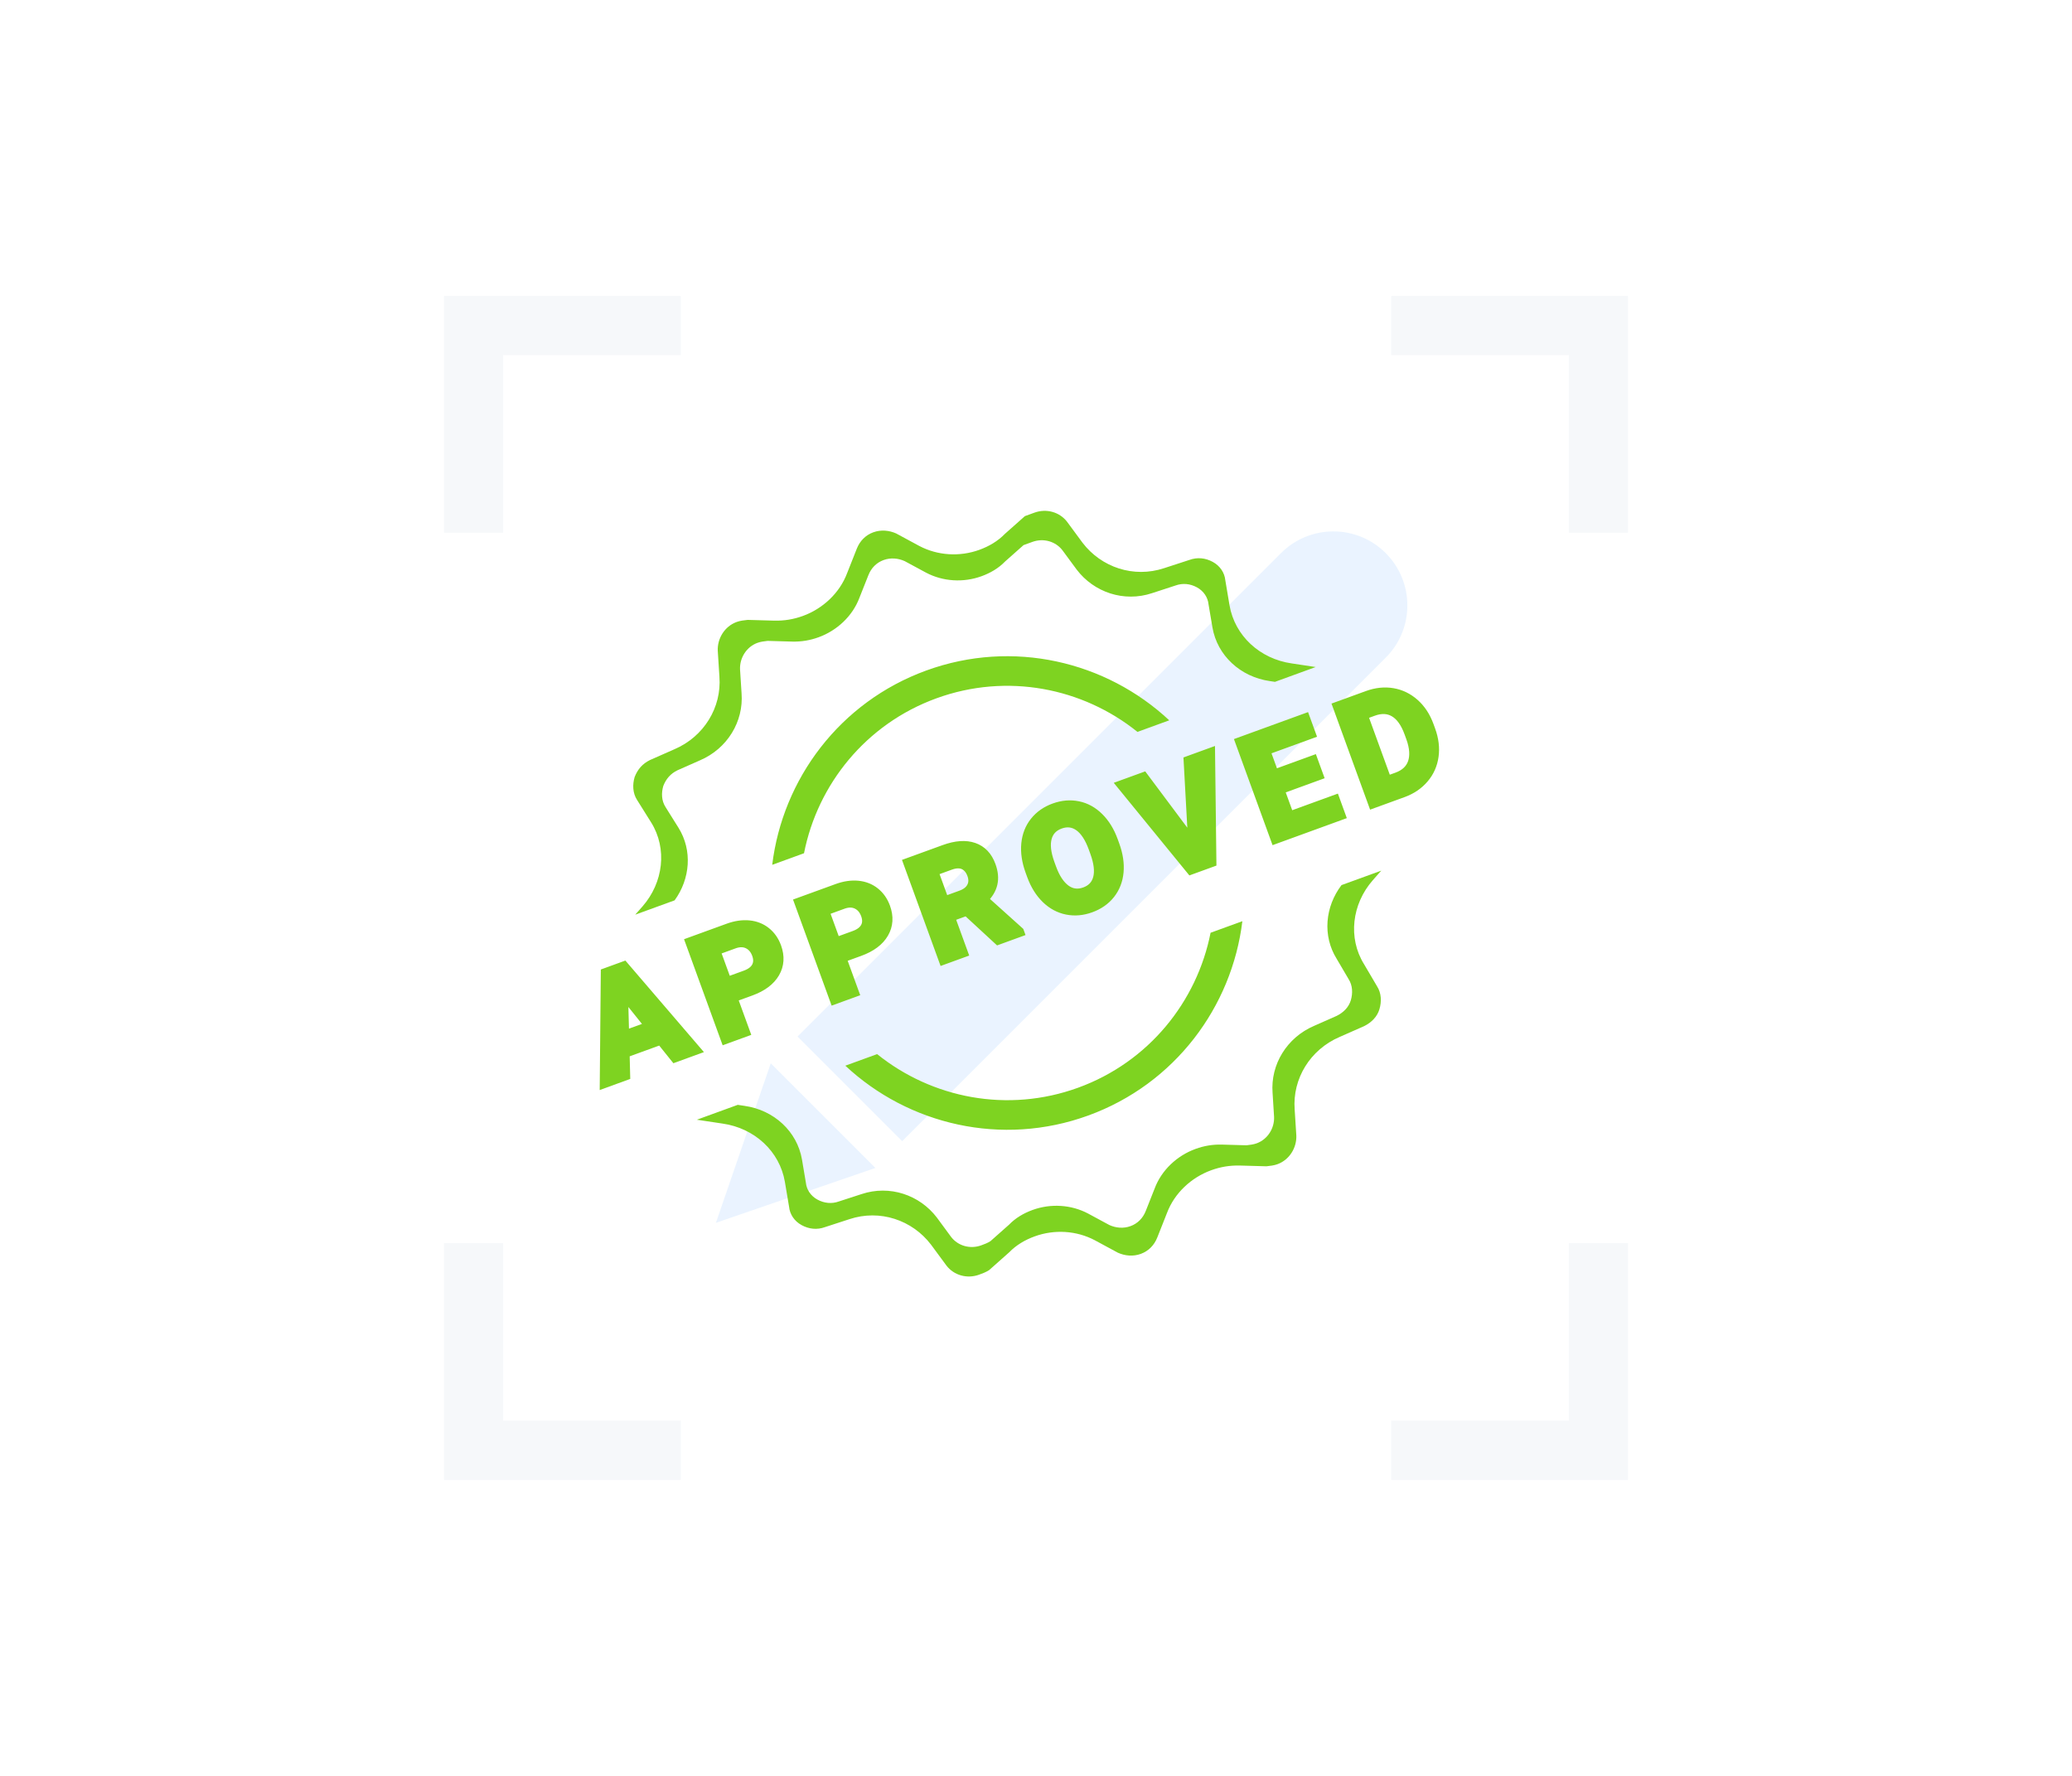
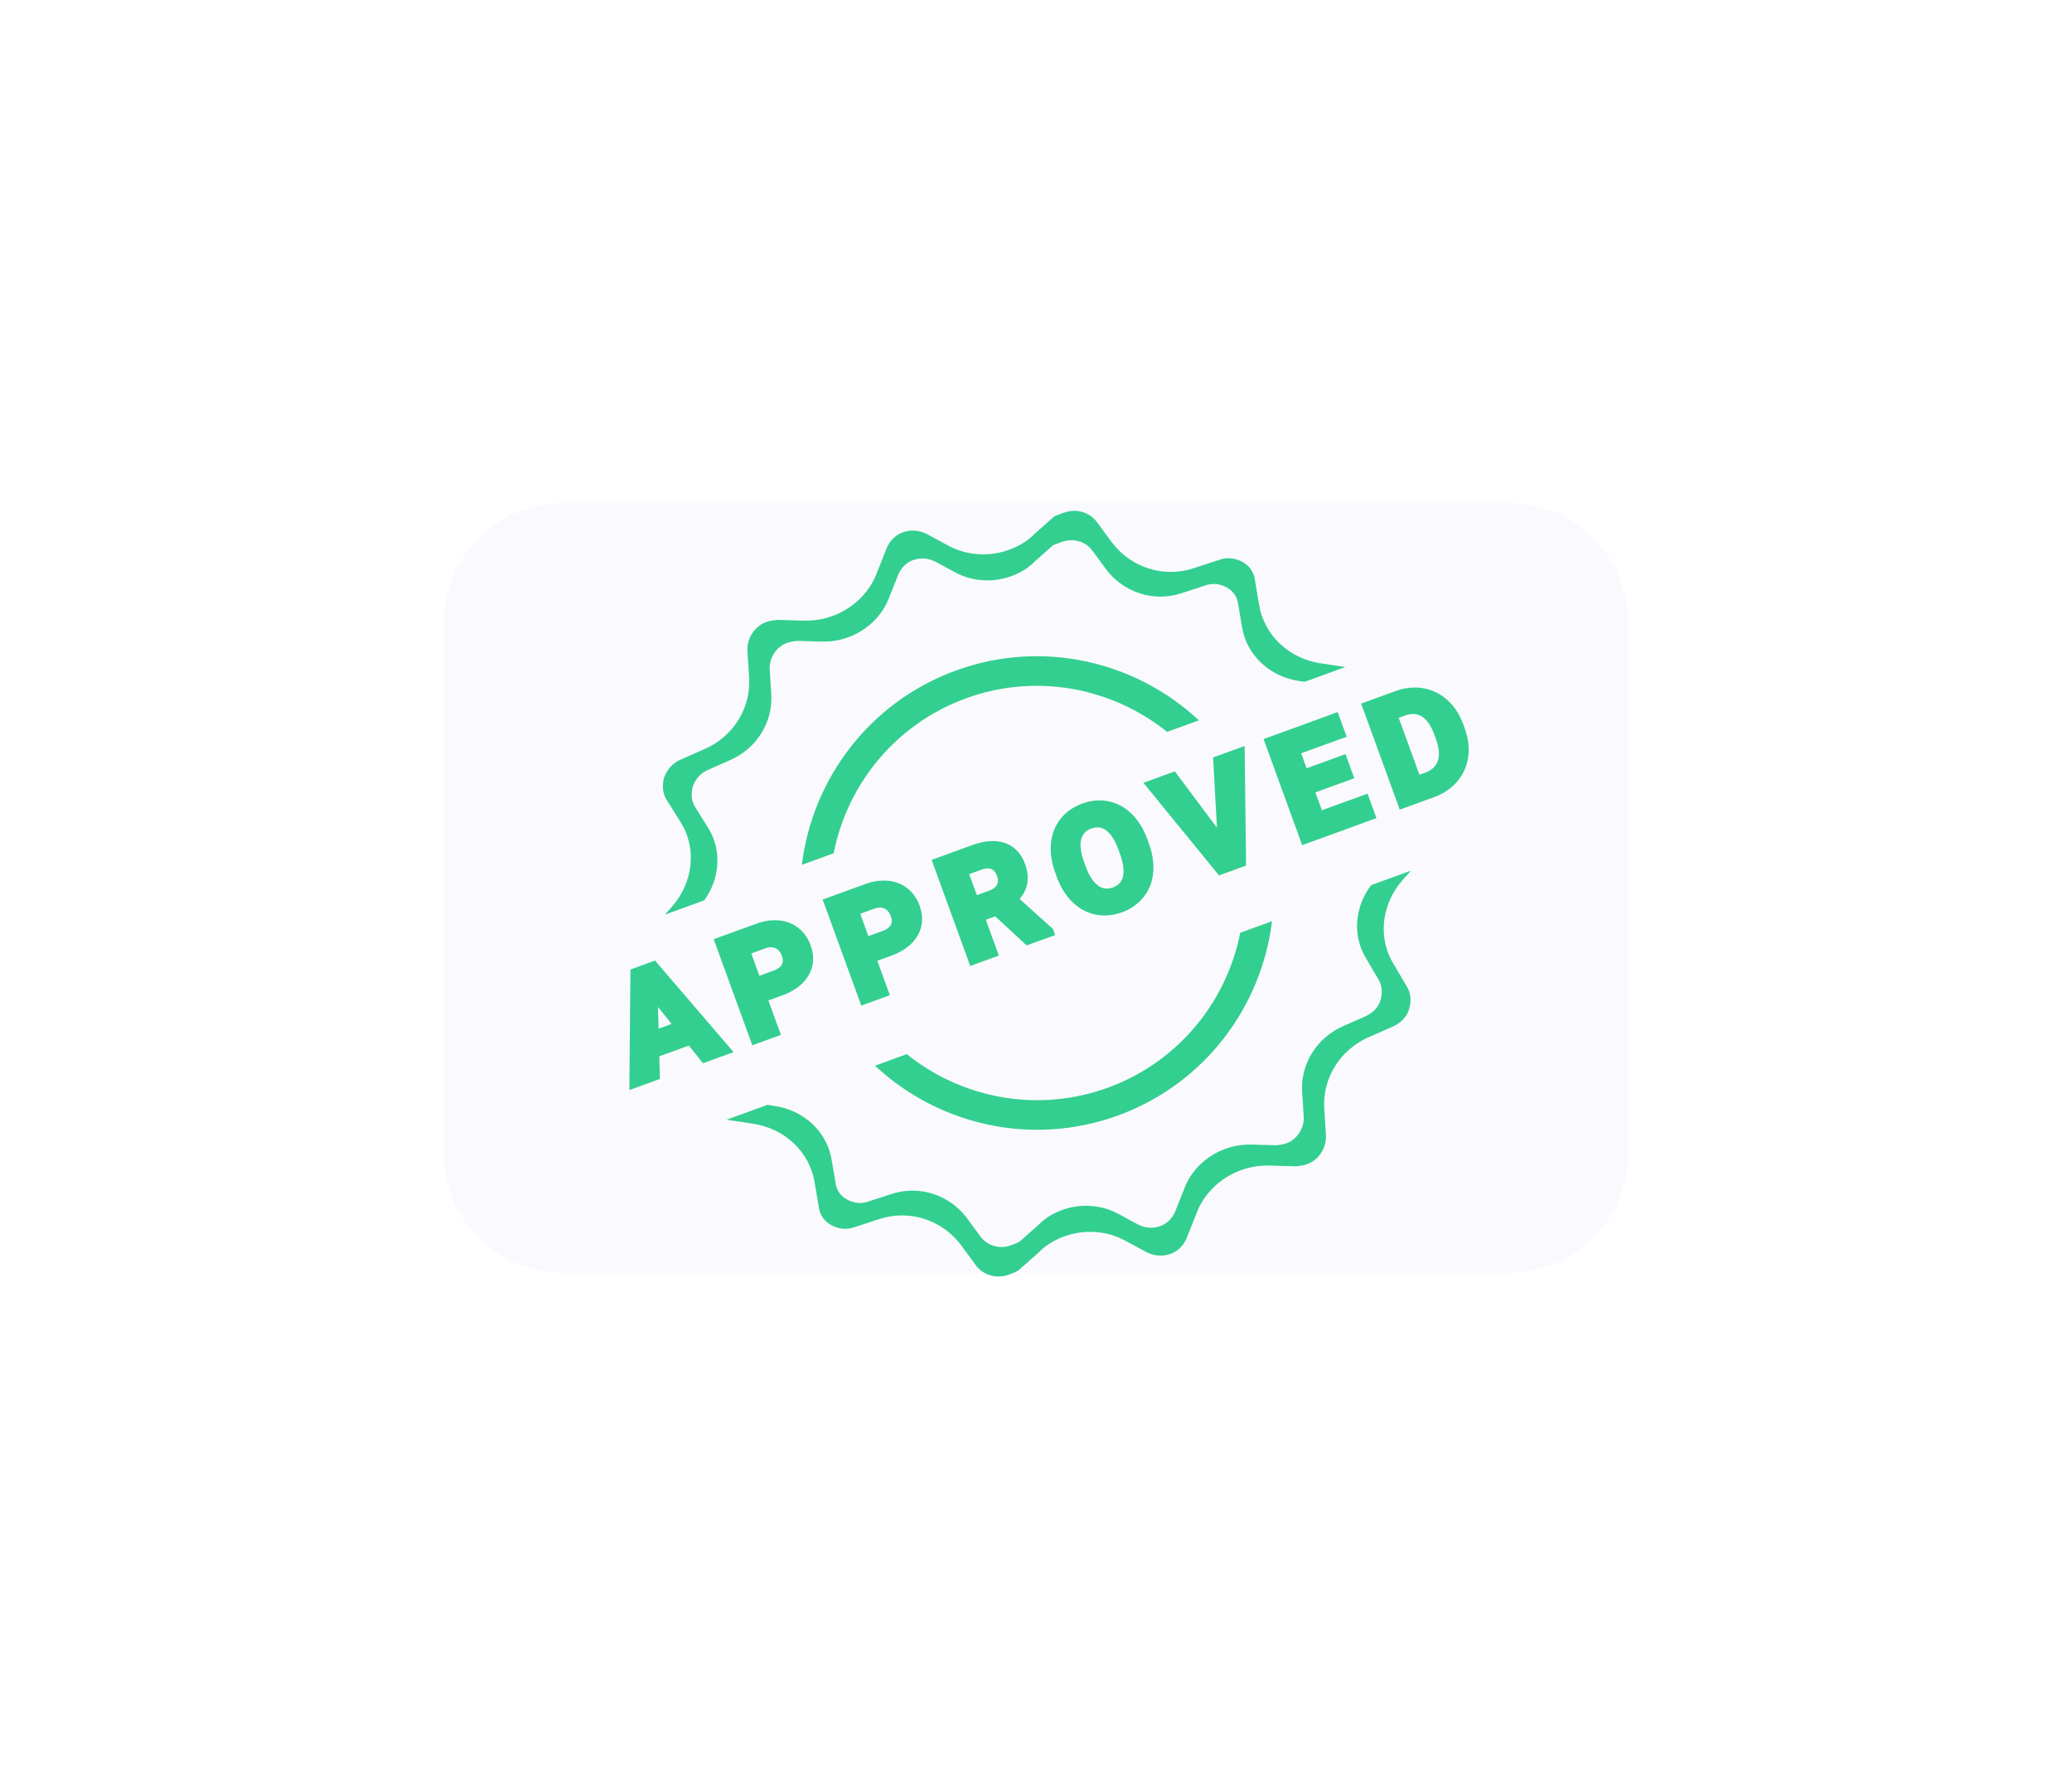
- <svg xmlns="http://www.w3.org/2000/svg" width="70px" height="60px" viewBox="0 0 70 60" version="1.1">
-   <g id="70x60_icons/others/sign_icon/approved" stroke="none" stroke-width="1" fill="none" fill-rule="evenodd">
-     <rect id="base" x="0" y="0" width="70" height="60" />
-     <g id="70x60_icons" transform="translate(15, 10)">
-       <g id="sign_icon" opacity="0.2">
-         <path d="M20.5,4 C21.881,4 23,5.119 23,6.5 L23,29.6 L18,29.6 L18,6.5 C18,5.119 19.119,4 20.5,4 Z M18,30.88 L23,30.88 L20.5,36 L18,30.88 Z" id="Combined-Shape" fill="#94C5FF" transform="translate(20.5, 20) rotate(45) translate(-20.5, -20) " />
-         <path d="M2,0 L8,0 L8,2 L2,2 L2,8 L0,8 L0,0 L2,0 Z M38,0 L40,0 L40,8 L38,8 L38,2 L32,2 L32,0 L38,0 Z M2,38 L8,38 L8,40 L2,40 L0,40 L0,32 L2,32 L2,38 Z M38,38 L38,32 L40,32 L40,40 L38,40 L32,40 L32,38 L38,38 Z" id="Combined-Shape" fill="#D3DBE4" />
-       </g>
-       <g id="approved" transform="translate(19.5, 20) rotate(-20) translate(-19.5, -20) translate(4, 7)" fill="#7ED321">
-         <path d="M27.13,16.611 L26.747,16.82 C25.815,17.333 25.287,18.36 25.504,19.387 L25.66,20.232 C25.722,20.504 25.629,20.776 25.473,20.987 C25.318,21.199 25.07,21.319 24.79,21.35 L23.889,21.41 C22.802,21.47 21.902,22.195 21.622,23.192 L21.374,24.037 C21.249,24.43 20.877,24.732 20.442,24.732 C20.318,24.732 20.193,24.702 20.069,24.671 L19.231,24.339 C18.92,24.218 18.609,24.158 18.268,24.158 C17.553,24.158 16.839,24.46 16.373,25.003 L15.783,25.668 C15.597,25.879 15.348,26 15.069,26 C14.789,26 14.541,25.879 14.354,25.698 L13.764,25.034 C13.298,24.52 12.615,24.218 11.901,24.218 C11.559,24.218 11.217,24.279 10.907,24.43 L10.068,24.762 C9.944,24.792 9.82,24.792 9.695,24.792 C9.261,24.792 8.888,24.52 8.764,24.128 L8.515,23.282 C8.205,22.286 7.304,21.561 6.217,21.531 L5.347,21.501 C5.068,21.501 4.819,21.38 4.633,21.168 C4.446,20.957 4.384,20.685 4.446,20.444 L4.602,19.598 C4.788,18.571 4.26,17.545 3.297,17.031 L2.525,16.611 L3.995,16.611 L4.197,16.721 C5.086,17.195 5.574,18.143 5.402,19.091 L5.258,19.871 C5.201,20.094 5.258,20.345 5.43,20.54 C5.602,20.735 5.832,20.847 6.09,20.847 L6.892,20.875 C7.896,20.902 8.727,21.571 9.014,22.491 L9.243,23.272 C9.358,23.634 9.702,23.885 10.103,23.885 C10.218,23.885 10.333,23.885 10.447,23.857 L11.222,23.551 C11.508,23.411 11.824,23.355 12.139,23.355 C12.798,23.355 13.429,23.634 13.859,24.108 L14.404,24.721 C14.576,24.889 14.805,25 15.063,25 C15.321,25 15.551,24.889 15.723,24.693 L16.267,24.08 C16.698,23.578 17.357,23.3 18.016,23.3 C18.332,23.3 18.618,23.355 18.905,23.467 L19.679,23.774 C19.794,23.801 19.909,23.829 20.023,23.829 C20.425,23.829 20.769,23.551 20.883,23.188 L21.113,22.408 C21.371,21.488 22.202,20.819 23.206,20.763 L24.037,20.707 C24.295,20.679 24.524,20.568 24.668,20.373 C24.811,20.178 24.897,19.927 24.84,19.676 L24.696,18.895 C24.507,18.001 24.93,17.107 25.701,16.611 L27.13,16.611 Z M2.938,9.389 L3.266,9.21 C4.198,8.697 4.726,7.67 4.509,6.643 L4.322,5.768 C4.26,5.496 4.353,5.224 4.509,5.013 C4.695,4.801 4.912,4.681 5.192,4.65 L6.093,4.59 C7.18,4.53 8.08,3.805 8.36,2.808 L8.608,1.963 C8.733,1.57 9.105,1.268 9.54,1.268 C9.664,1.268 9.789,1.298 9.913,1.329 L10.751,1.661 C11.062,1.782 11.373,1.842 11.714,1.842 C12.429,1.842 13.143,1.54 13.609,0.997 L14.199,0.332 C14.385,0.121 14.634,-2.27373675e-13 14.913,-2.27373675e-13 C15.193,-2.27373675e-13 15.441,0.121 15.628,0.302 L16.218,0.966 C16.684,1.48 17.367,1.782 18.081,1.782 C18.423,1.782 18.765,1.721 19.075,1.57 L19.914,1.238 C20.007,1.238 20.131,1.238 20.255,1.238 C20.69,1.238 21.063,1.51 21.187,1.902 L21.436,2.748 C21.746,3.744 22.647,4.469 23.734,4.499 L24.635,4.53 C24.914,4.53 25.163,4.65 25.349,4.862 C25.536,5.073 25.598,5.345 25.536,5.587 L25.38,6.432 C25.194,7.459 25.722,8.485 26.685,8.999 L27.401,9.389 L25.937,9.389 L25.786,9.307 C24.897,8.833 24.41,7.885 24.582,6.937 L24.725,6.157 C24.782,5.934 24.725,5.683 24.553,5.488 C24.381,5.293 24.152,5.181 23.894,5.181 L23.062,5.153 C22.059,5.125 21.227,4.456 20.941,3.537 L20.711,2.756 C20.597,2.394 20.253,2.143 19.851,2.143 C19.737,2.143 19.622,2.143 19.536,2.143 L18.762,2.449 C18.475,2.589 18.16,2.645 17.844,2.645 C17.185,2.645 16.554,2.366 16.124,1.892 L15.579,1.279 C15.407,1.111 15.178,1 14.92,1 C14.662,1 14.433,1.111 14.261,1.307 L13.716,1.92 C13.286,2.422 12.626,2.7 11.967,2.7 C11.652,2.7 11.365,2.645 11.078,2.533 L10.304,2.226 C10.189,2.199 10.075,2.171 9.96,2.171 C9.559,2.171 9.215,2.449 9.1,2.812 L8.871,3.592 C8.613,4.512 7.781,5.181 6.778,5.237 L5.946,5.293 C5.688,5.321 5.488,5.432 5.316,5.627 C5.172,5.822 5.086,6.073 5.144,6.324 L5.316,7.132 C5.501,8.01 5.097,8.888 4.354,9.389 L2.938,9.389 Z M22.137,9.389 L20.994,9.389 C19.767,7.36 17.539,6 15,6 C12.461,6 10.233,7.36 9.006,9.389 L7.863,9.389 C9.185,6.787 11.888,5 15,5 C18.112,5 20.815,6.787 22.137,9.389 Z M22.137,16.611 C20.815,19.213 18.112,21 15,21 C11.888,21 9.185,19.213 7.863,16.611 L9.006,16.611 C10.233,18.64 12.461,20 15,20 C17.539,20 19.767,18.64 20.994,16.611 L22.137,16.611 Z" id="Combined-Shape" />
-         <path d="M2.294,13.672 L1.017,13.672 L0.774,14.396 L0,14.396 L1.316,10.882 L1.991,10.882 L3.314,14.396 L2.54,14.396 L2.294,13.672 Z M1.214,13.085 L2.098,13.085 L1.653,11.77 L1.214,13.085 Z M5.083,13.158 L5.083,14.396 L4.354,14.396 L4.354,10.882 L5.733,10.882 C5.999,10.882 6.232,10.93 6.434,11.026 C6.635,11.123 6.79,11.26 6.899,11.438 C7.007,11.616 7.062,11.818 7.062,12.045 C7.062,12.389 6.943,12.661 6.706,12.86 C6.469,13.058 6.141,13.158 5.721,13.158 L5.083,13.158 Z M5.083,12.571 L5.733,12.571 C5.926,12.571 6.073,12.526 6.174,12.436 C6.275,12.346 6.326,12.217 6.326,12.05 C6.326,11.878 6.275,11.739 6.173,11.632 C6.071,11.526 5.93,11.471 5.75,11.468 L5.083,11.468 L5.083,12.571 Z M9,13.158 L9,14.396 L8.272,14.396 L8.272,10.882 L9.651,10.882 C9.916,10.882 10.15,10.93 10.351,11.026 C10.553,11.123 10.708,11.26 10.816,11.438 C10.925,11.616 10.979,11.818 10.979,12.045 C10.979,12.389 10.86,12.661 10.623,12.86 C10.386,13.058 10.058,13.158 9.639,13.158 L9,13.158 Z M9,12.571 L9.651,12.571 C9.844,12.571 9.99,12.526 10.092,12.436 C10.193,12.346 10.243,12.217 10.243,12.05 C10.243,11.878 10.192,11.739 10.09,11.632 C9.988,11.526 9.848,11.471 9.668,11.468 L9,11.468 L9,12.571 Z M13.498,13.11 L12.918,13.11 L12.918,14.396 L12.189,14.396 L12.189,10.882 L13.503,10.882 C13.92,10.882 14.243,10.974 14.469,11.159 C14.696,11.344 14.809,11.606 14.809,11.944 C14.809,12.183 14.757,12.383 14.652,12.544 C14.548,12.704 14.39,12.831 14.178,12.926 L14.943,14.362 L14.943,14.396 L14.161,14.396 L13.498,13.11 Z M12.918,12.523 L13.505,12.523 C13.688,12.523 13.83,12.477 13.93,12.384 C14.031,12.292 14.081,12.164 14.081,12.002 C14.081,11.836 14.033,11.706 13.939,11.611 C13.844,11.516 13.699,11.468 13.503,11.468 L12.918,11.468 L12.918,12.523 Z M18.977,12.719 C18.977,13.065 18.915,13.368 18.792,13.629 C18.669,13.889 18.493,14.09 18.264,14.232 C18.035,14.374 17.772,14.444 17.476,14.444 C17.183,14.444 16.922,14.374 16.692,14.234 C16.462,14.094 16.284,13.894 16.158,13.635 C16.032,13.375 15.968,13.076 15.966,12.738 L15.966,12.564 C15.966,12.218 16.029,11.914 16.154,11.65 C16.28,11.387 16.457,11.185 16.686,11.045 C16.915,10.904 17.177,10.833 17.471,10.833 C17.766,10.833 18.028,10.904 18.257,11.045 C18.486,11.185 18.663,11.387 18.788,11.65 C18.914,11.914 18.977,12.217 18.977,12.562 L18.977,12.719 Z M18.239,12.559 C18.239,12.191 18.172,11.911 18.039,11.719 C17.907,11.528 17.717,11.432 17.471,11.432 C17.227,11.432 17.038,11.527 16.906,11.716 C16.773,11.905 16.706,12.182 16.704,12.547 L16.704,12.719 C16.704,13.077 16.771,13.356 16.903,13.554 C17.036,13.752 17.227,13.851 17.476,13.851 C17.721,13.851 17.908,13.755 18.039,13.565 C18.171,13.374 18.237,13.096 18.239,12.731 L18.239,12.559 Z M21.469,13.525 L22.27,10.882 L23.081,10.882 L21.85,14.396 L21.09,14.396 L19.864,10.882 L20.673,10.882 L21.469,13.525 Z M26.251,12.873 L24.852,12.873 L24.852,13.814 L26.494,13.814 L26.494,14.396 L24.124,14.396 L24.124,10.882 L26.489,10.882 L26.489,11.468 L24.852,11.468 L24.852,12.306 L26.251,12.306 L26.251,12.873 Z M27.631,14.396 L27.631,10.882 L28.719,10.882 C29.03,10.882 29.308,10.951 29.553,11.09 C29.798,11.23 29.989,11.428 30.127,11.684 C30.265,11.941 30.333,12.233 30.333,12.559 L30.333,12.721 C30.333,13.048 30.266,13.338 30.131,13.592 C29.995,13.847 29.805,14.044 29.559,14.184 C29.313,14.324 29.035,14.395 28.726,14.396 L27.631,14.396 Z M28.36,11.468 L28.36,13.814 L28.712,13.814 C28.996,13.814 29.214,13.722 29.365,13.537 C29.515,13.352 29.592,13.087 29.595,12.743 L29.595,12.557 C29.595,12.2 29.521,11.929 29.372,11.745 C29.223,11.56 29.005,11.468 28.719,11.468 L28.36,11.468 Z" id="APPROVED" stroke="#7ED321" stroke-width="0.3" />
-       </g>
-     </g>
-   </g>
+ <svg xmlns="http://www.w3.org/2000/svg" width="70" height="60" viewBox="0 0 70 60" fill="none">
+   <path opacity="0.3" d="M51 17H19C16.791 17 15 18.791 15 21V39C15 41.209 16.791 43 19 43H51C53.209 43 55 41.209 55 39V21C55 18.791 53.209 17 51 17Z" fill="#EFEEFB" />
+   <path fill-rule="evenodd" clip-rule="evenodd" d="M47.666 29.416L47.377 29.743C46.677 30.544 46.532 31.689 47.087 32.58L47.522 33.321C47.674 33.556 47.679 33.843 47.605 34.094C47.532 34.346 47.34 34.545 47.087 34.669L46.261 35.034C45.261 35.462 44.662 36.451 44.74 37.483L44.796 38.363C44.813 38.774 44.567 39.185 44.158 39.334C44.041 39.377 43.914 39.391 43.787 39.405L42.886 39.38C42.552 39.372 42.24 39.422 41.919 39.538C41.248 39.783 40.679 40.311 40.428 40.981L40.1 41.807C39.997 42.07 39.805 42.268 39.543 42.364C39.28 42.459 39.005 42.431 38.768 42.324L37.986 41.902C37.373 41.579 36.627 41.529 35.956 41.773C35.635 41.89 35.335 42.063 35.095 42.312L34.42 42.91C34.314 42.981 34.197 43.024 34.08 43.066C33.672 43.215 33.228 43.087 32.977 42.761L32.455 42.051C31.822 41.221 30.728 40.848 29.696 41.191L28.869 41.461C28.606 41.556 28.331 41.528 28.084 41.393C27.836 41.258 27.685 41.024 27.661 40.775L27.517 39.928C27.341 38.899 26.494 38.115 25.414 37.962L24.545 37.831L25.926 37.328L26.154 37.363C27.151 37.504 27.933 38.228 28.095 39.177L28.228 39.96C28.25 40.189 28.39 40.405 28.618 40.529C28.846 40.654 29.1 40.68 29.343 40.592L30.107 40.344C31.059 40.027 32.069 40.371 32.653 41.137L33.136 41.792C33.367 42.094 33.776 42.212 34.154 42.074C34.261 42.035 34.369 41.996 34.467 41.931L35.09 41.378C35.312 41.149 35.589 40.988 35.885 40.88C36.505 40.655 37.193 40.701 37.759 40.999L38.481 41.389C38.7 41.488 38.953 41.514 39.196 41.426C39.438 41.337 39.615 41.154 39.71 40.912L40.013 40.15C40.245 39.531 40.769 39.044 41.389 38.818C41.685 38.71 41.974 38.664 42.281 38.671L43.114 38.694C43.231 38.681 43.348 38.669 43.456 38.629C43.833 38.492 44.061 38.112 44.045 37.733L43.993 36.921C43.921 35.968 44.474 35.055 45.398 34.66L46.16 34.323C46.393 34.208 46.57 34.025 46.638 33.793C46.706 33.56 46.701 33.295 46.562 33.079L46.16 32.395C45.676 31.619 45.768 30.634 46.322 29.905L47.666 29.416ZM22.462 30.903L22.709 30.623C23.41 29.822 23.555 28.677 22.999 27.786L22.524 27.027C22.373 26.793 22.368 26.506 22.441 26.254C22.544 25.991 22.707 25.804 22.959 25.68L23.785 25.315C24.786 24.886 25.385 23.897 25.306 22.865L25.251 21.986C25.233 21.574 25.48 21.163 25.889 21.014C26.006 20.972 26.133 20.958 26.26 20.944L27.161 20.969C27.494 20.976 27.807 20.927 28.128 20.81C28.799 20.566 29.367 20.037 29.619 19.367L29.947 18.541C30.049 18.279 30.241 18.08 30.504 17.985C30.767 17.889 31.042 17.918 31.279 18.024L32.06 18.447C32.674 18.77 33.419 18.82 34.09 18.575C34.411 18.459 34.712 18.285 34.952 18.037L35.627 17.438C35.714 17.406 35.831 17.363 35.948 17.321C36.356 17.172 36.799 17.3 37.05 17.627L37.573 18.336C38.206 19.166 39.3 19.539 40.332 19.196L41.189 18.916C41.451 18.821 41.726 18.849 41.974 18.984C42.221 19.119 42.372 19.353 42.396 19.601L42.54 20.449C42.716 21.477 43.563 22.262 44.643 22.415L45.45 22.536L44.074 23.037L43.904 23.012C42.907 22.87 42.125 22.146 41.962 21.197L41.83 20.414C41.808 20.185 41.668 19.969 41.44 19.845C41.211 19.72 40.957 19.694 40.715 19.782L39.924 20.04C38.972 20.357 37.962 20.013 37.378 19.247L36.895 18.592C36.663 18.29 36.254 18.172 35.877 18.309C35.769 18.349 35.662 18.388 35.581 18.417L34.958 18.97C34.736 19.199 34.459 19.36 34.163 19.467C33.543 19.693 32.855 19.647 32.289 19.349L31.567 18.959C31.349 18.86 31.095 18.834 30.852 18.922C30.61 19.01 30.433 19.194 30.338 19.436L30.035 20.198C29.803 20.817 29.279 21.304 28.659 21.53C28.363 21.638 28.074 21.683 27.767 21.677L26.934 21.653C26.817 21.666 26.7 21.68 26.592 21.719C26.215 21.856 25.987 22.236 26.003 22.615L26.055 23.427C26.127 24.38 25.574 25.293 24.65 25.688L23.888 26.025C23.655 26.14 23.505 26.313 23.41 26.555C23.342 26.788 23.347 27.053 23.486 27.269L23.925 27.97C24.399 28.731 24.32 29.694 23.792 30.419L22.462 30.903ZM40.504 24.337L39.429 24.728C37.582 23.241 35.023 22.725 32.638 23.593C30.252 24.462 28.623 26.501 28.164 28.828L27.09 29.219C27.443 26.322 29.372 23.718 32.296 22.654C35.22 21.589 38.371 22.344 40.504 24.337L40.504 24.337ZM42.974 31.123C42.621 34.02 40.692 36.624 37.768 37.689C34.844 38.753 31.692 37.998 29.56 36.005L30.634 35.615C32.482 37.102 35.04 37.617 37.426 36.749C39.812 35.881 41.44 33.841 41.9 31.514L42.974 31.123L42.974 31.123Z" fill="#33CF90" />
+   <path fill-rule="evenodd" clip-rule="evenodd" d="M23.322 35.148L22.122 35.585L22.142 36.349L21.414 36.614L21.448 32.861L22.083 32.63L24.528 35.48L23.8 35.745L23.322 35.148ZM22.106 34.967L22.937 34.664L22.069 33.58L22.106 34.967ZM25.767 33.712L26.19 34.875L25.506 35.124L24.304 31.822L25.6 31.35C25.849 31.259 26.085 31.225 26.307 31.247C26.53 31.268 26.722 31.344 26.885 31.474C27.048 31.604 27.168 31.776 27.245 31.989C27.363 32.313 27.345 32.608 27.19 32.876C27.035 33.144 26.761 33.35 26.367 33.493L25.767 33.712ZM25.566 33.16L26.177 32.938C26.358 32.872 26.481 32.779 26.545 32.66C26.61 32.541 26.613 32.403 26.556 32.245C26.497 32.083 26.401 31.97 26.269 31.905C26.137 31.84 25.986 31.837 25.816 31.895L25.189 32.124L25.566 33.16ZM29.448 32.372L29.871 33.535L29.187 33.784L27.985 30.482L29.281 30.01C29.53 29.919 29.766 29.885 29.988 29.907C30.211 29.928 30.403 30.004 30.566 30.134C30.729 30.264 30.849 30.436 30.927 30.649C31.044 30.973 31.026 31.269 30.871 31.536C30.716 31.804 30.442 32.01 30.048 32.153L29.448 32.372ZM29.247 31.82L29.859 31.598C30.04 31.532 30.162 31.439 30.227 31.32C30.291 31.201 30.294 31.063 30.237 30.905C30.178 30.744 30.083 30.63 29.951 30.565C29.818 30.5 29.667 30.497 29.497 30.555L28.87 30.784L29.247 31.82ZM33.658 30.788L33.113 30.986L33.553 32.195L32.868 32.445L31.666 29.142L32.9 28.693C33.293 28.55 33.627 28.527 33.903 28.623C34.18 28.72 34.376 28.927 34.491 29.244C34.573 29.469 34.592 29.675 34.549 29.861C34.506 30.047 34.401 30.221 34.234 30.383L35.444 31.471L35.455 31.503L34.721 31.77L33.658 30.788ZM32.912 30.435L33.464 30.234C33.636 30.172 33.753 30.08 33.816 29.959C33.879 29.837 33.882 29.7 33.827 29.548C33.77 29.392 33.681 29.285 33.559 29.229C33.438 29.172 33.285 29.177 33.101 29.244L32.551 29.444L32.912 30.435ZM38.672 28.547C38.791 28.872 38.837 29.178 38.81 29.465C38.784 29.752 38.687 30.001 38.52 30.213C38.354 30.424 38.131 30.58 37.853 30.682C37.577 30.782 37.308 30.806 37.044 30.753C36.78 30.7 36.544 30.573 36.337 30.372C36.129 30.171 35.967 29.912 35.85 29.595L35.791 29.431C35.672 29.106 35.627 28.799 35.655 28.508C35.683 28.218 35.78 27.968 35.947 27.757C36.114 27.547 36.336 27.391 36.613 27.29C36.89 27.189 37.16 27.166 37.423 27.22C37.687 27.274 37.922 27.403 38.13 27.607C38.338 27.812 38.501 28.076 38.619 28.399L38.672 28.547ZM37.924 28.649C37.798 28.303 37.64 28.063 37.45 27.928C37.26 27.794 37.049 27.768 36.818 27.853C36.588 27.936 36.443 28.09 36.383 28.313C36.323 28.536 36.355 28.819 36.478 29.163L36.537 29.324C36.66 29.661 36.817 29.9 37.01 30.041C37.202 30.181 37.415 30.209 37.65 30.124C37.879 30.04 38.023 29.886 38.081 29.662C38.139 29.438 38.106 29.154 37.983 28.811L37.924 28.649ZM41.29 28.452L41.139 25.694L41.901 25.417L41.946 29.14L41.232 29.4L38.878 26.517L39.638 26.241L41.29 28.452ZM45.561 26.204L44.246 26.682L44.569 27.567L46.111 27.006L46.31 27.552L44.083 28.363L42.881 25.06L45.103 24.251L45.304 24.802L43.766 25.362L44.053 26.149L45.367 25.671L45.561 26.204ZM47.379 27.163L46.177 23.861L47.199 23.489C47.491 23.382 47.776 23.353 48.054 23.399C48.332 23.447 48.579 23.567 48.796 23.761C49.014 23.955 49.178 24.206 49.29 24.513L49.345 24.665C49.457 24.972 49.492 25.268 49.453 25.553C49.412 25.838 49.301 26.089 49.117 26.304C48.934 26.52 48.697 26.681 48.408 26.789L47.379 27.163ZM47.062 24.163L47.864 26.367L48.195 26.247C48.463 26.15 48.636 25.988 48.714 25.763C48.792 25.537 48.774 25.262 48.659 24.938L48.595 24.763C48.473 24.427 48.31 24.198 48.108 24.076C47.905 23.954 47.669 23.942 47.399 24.04L47.062 24.163Z" fill="#33CF90" stroke="#33CF90" stroke-width="0.3" />
</svg>
